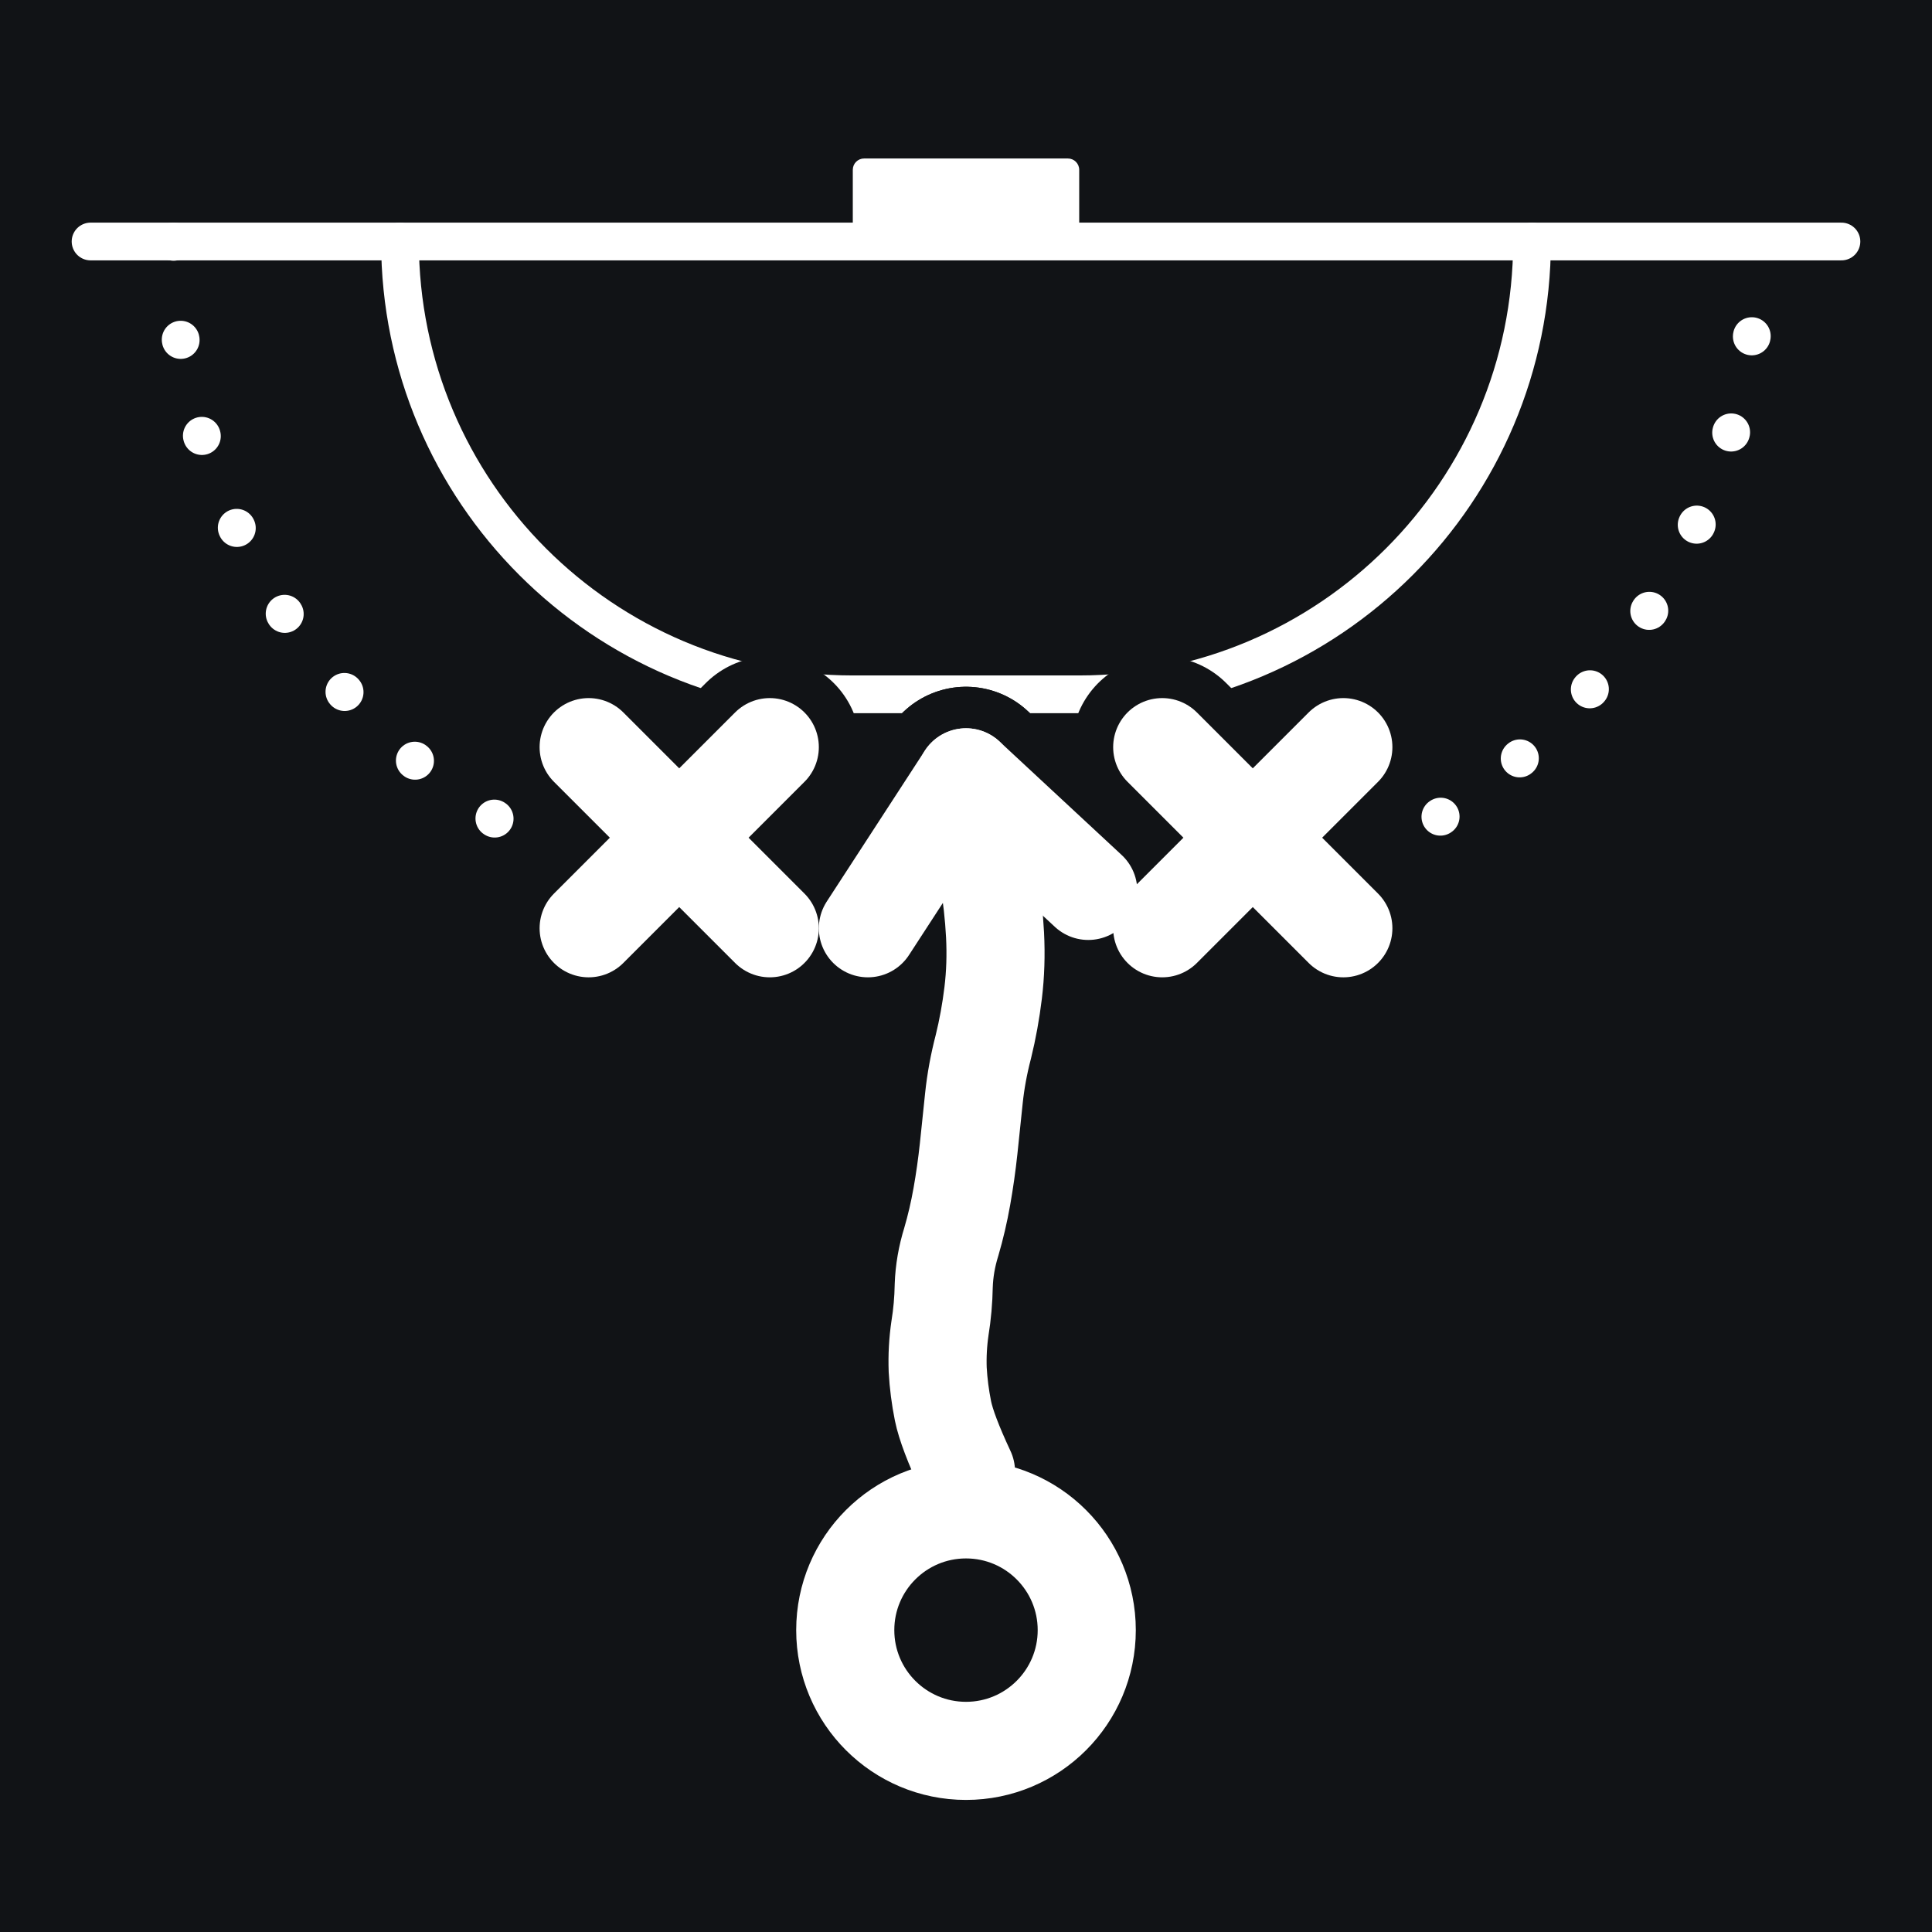
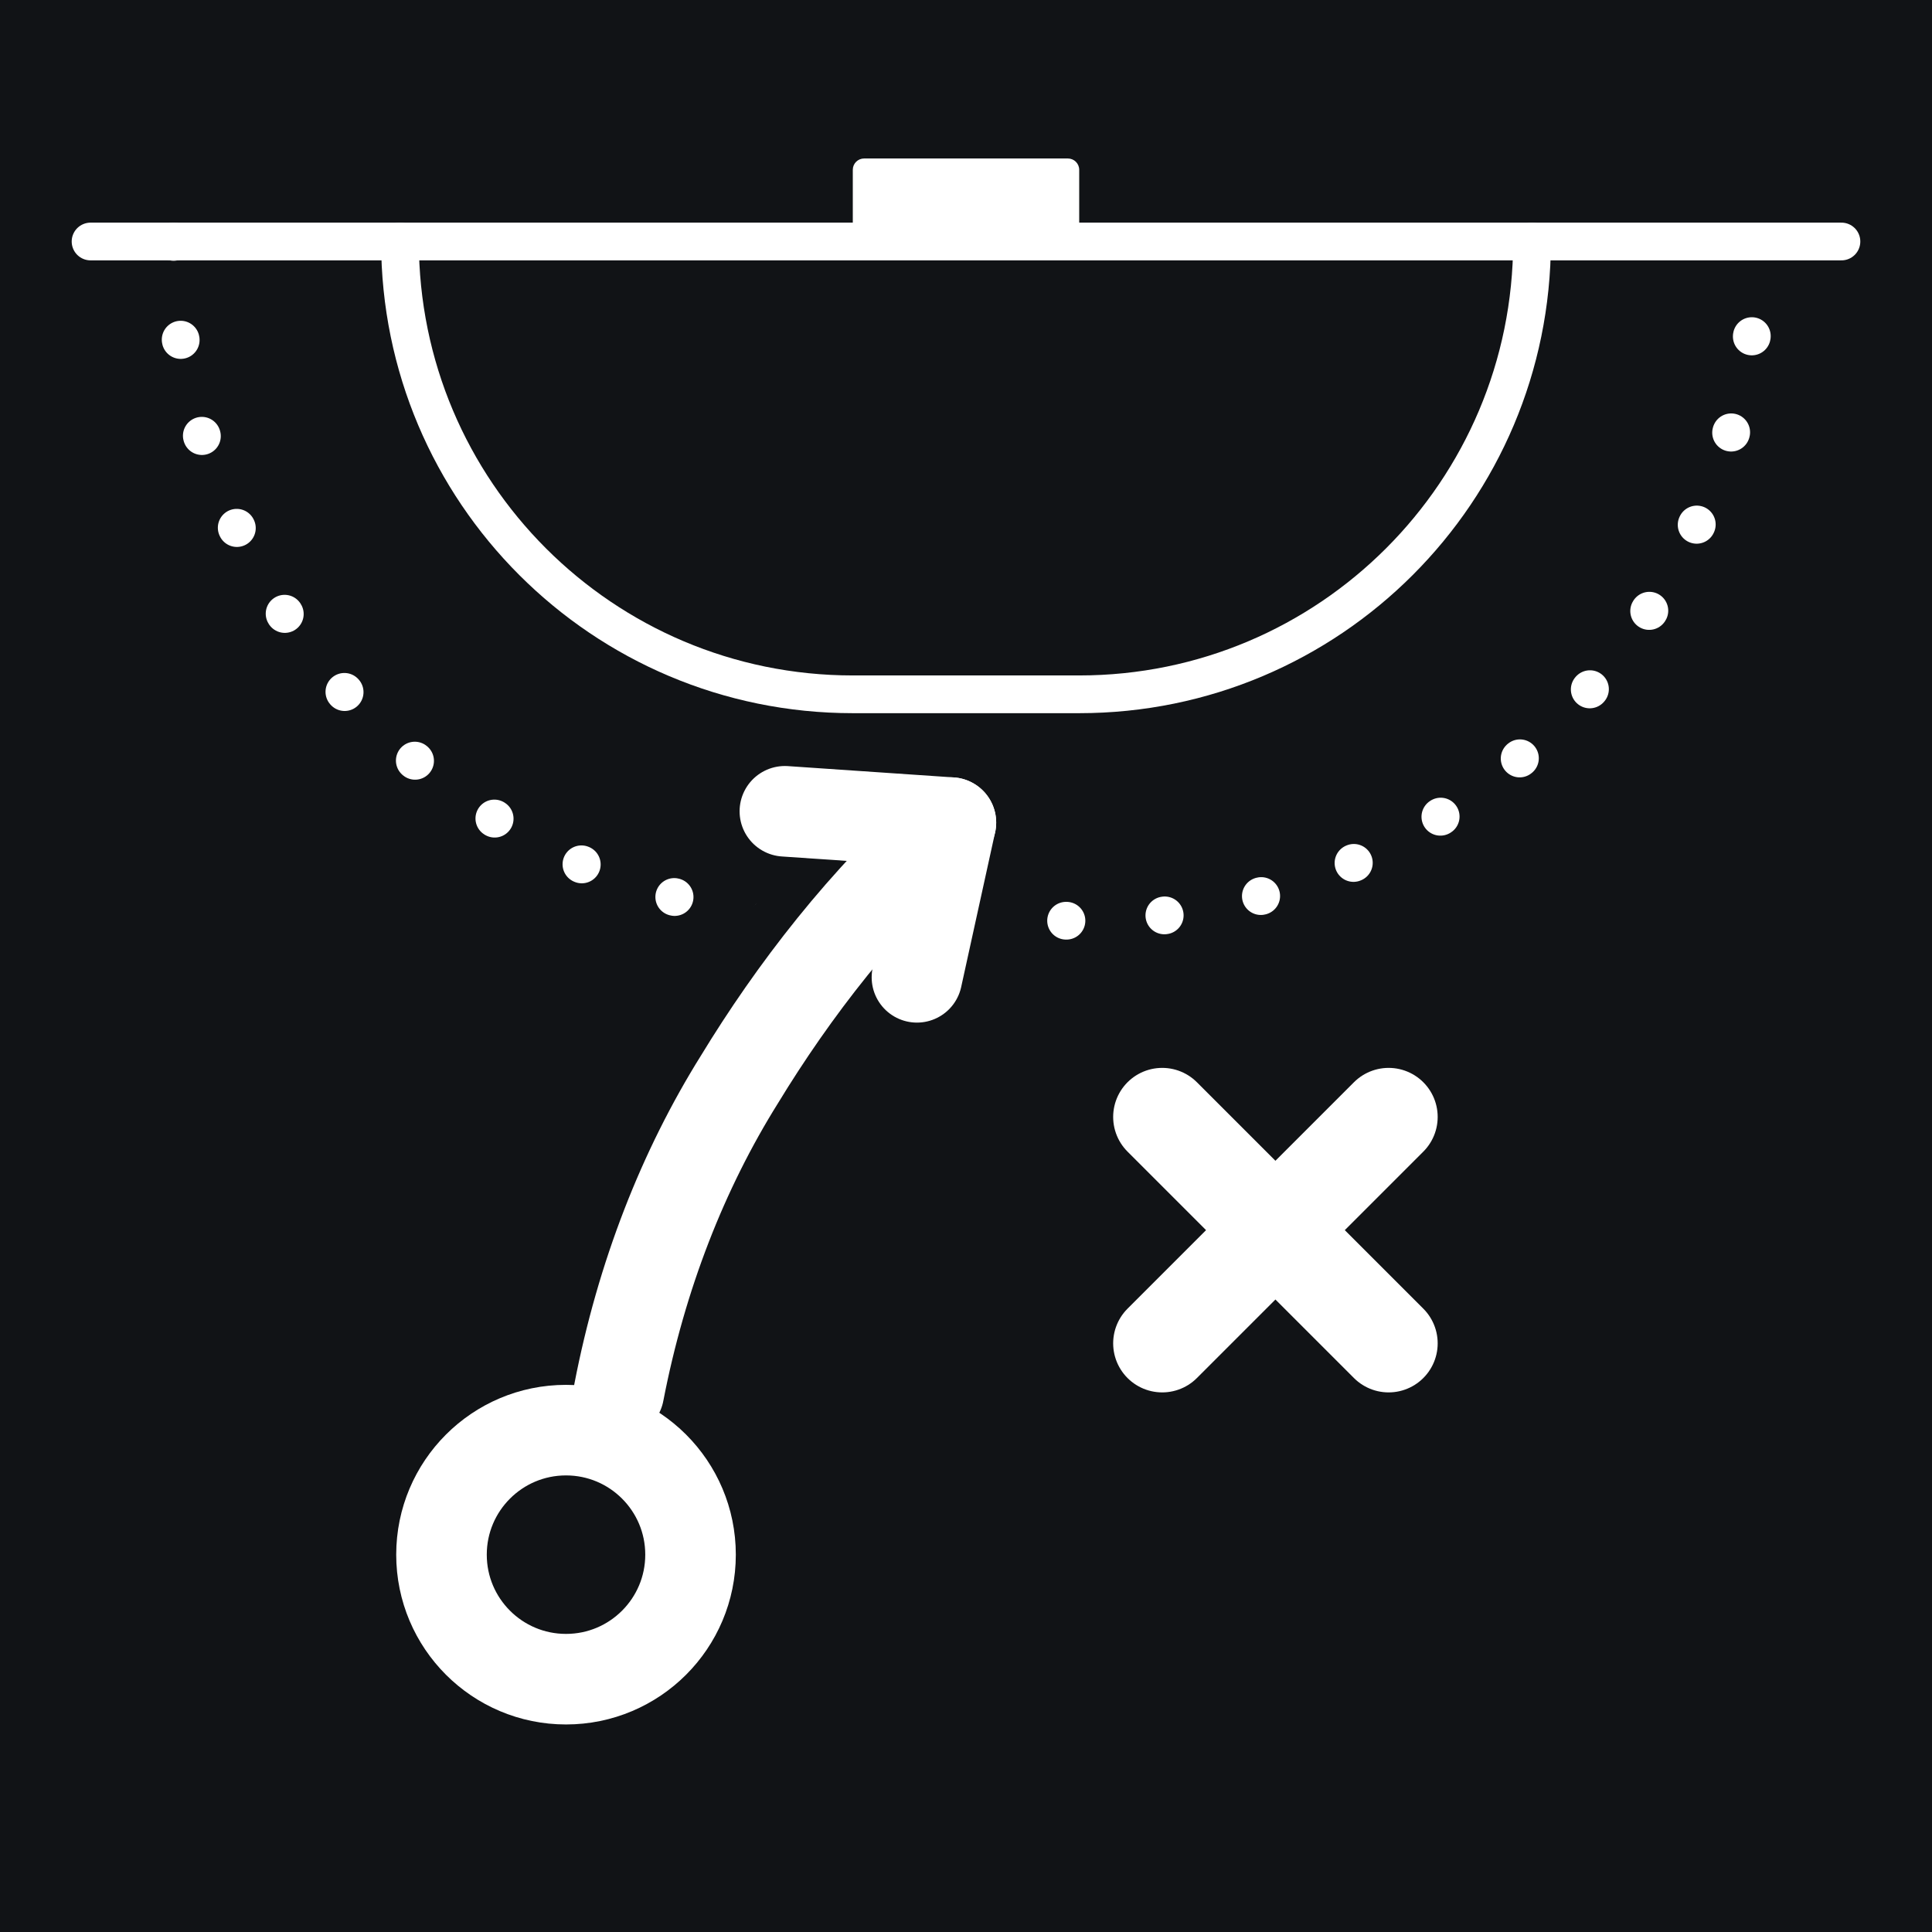
<svg xmlns="http://www.w3.org/2000/svg" viewBox="0 0 512 512">
  <rect width="512" height="512" fill="#111316" />
  <defs>
    <mask id="km14" maskUnits="userSpaceOnUse" x="0" y="0" width="512" height="512">
      <rect width="512" height="512" fill="#fff" />
-       <path d="M156 198L204 246M204 198L156 246" stroke="#000" stroke-width="48" stroke-linecap="round" fill="none" />
-       <path d="M308 198L356 246M356 198L308 246" stroke="#000" stroke-width="48" stroke-linecap="round" fill="none" />
-       <circle cx="256" cy="432" r="32" fill="none" stroke="#000" stroke-width="48" />
-       <path d="M256 390Q251 379.3 249.9 373.9Q248.8 368.4 248.5 363Q248.3 357.5 249.1 352Q250 346.5 250.1 340.7Q250.3 334.9 252.1 329.1Q253.8 323.3 254.9 317.1Q256 310.9 256.7 304.4Q257.4 297.8 258.1 291Q258.8 284.3 260.6 277.4Q262.3 270.5 263.2 263.1Q264.1 255.7 263.7 247.8Q263.3 240 261.9 231.7Q260.6 223.5 258.3 214.7L256 206" fill="none" stroke="#000" stroke-width="48" stroke-linecap="round" stroke-linejoin="round" />
-       <path d="M315.8 261.5L256 206L207.9 279.9" fill="none" stroke="#000" stroke-width="48" stroke-linecap="round" stroke-linejoin="round" />
+       <path d="M308 296L368 356M368 296L308 356" stroke="#000" stroke-width="48" stroke-linecap="round" fill="none" />
+       <circle cx="150" cy="412" r="33" fill="none" stroke="#000" stroke-width="46" />
+       <path d="M164 369 C 170 338, 181 310, 196 286 C 210 263, 229 238, 252 218" fill="none" stroke="#000" stroke-width="46" stroke-linecap="round" />
+       <path d="M243 259 L252 218 L208 215" fill="none" stroke="#000" stroke-width="46" stroke-linecap="round" stroke-linejoin="round" />
    </mask>
  </defs>
  <g mask="url(#km14)">
    <path d="M24 64H488" stroke="#ffffff" stroke-width="10" stroke-linecap="round" fill="none" />
    <rect x="226" y="42" width="60" height="22" rx="3" fill="#ffffff" />
    <path d="M106 64A120 120 0 0 0 226 184H286A120 120 0 0 0 406 64" stroke="#ffffff" stroke-width="10" fill="none" stroke-linecap="round" />
    <path d="M46 64A180 180 0 0 0 226 244H286A180 180 0 0 0 466 64" stroke="#ffffff" stroke-width="10" fill="none" stroke-linecap="round" stroke-dasharray="0.1 26" />
  </g>
-   <path d="M156 198L204 246M204 198L156 246" stroke="#ffffff" stroke-width="26" stroke-linecap="round" fill="none" />
-   <path d="M308 198L356 246M356 198L308 246" stroke="#ffffff" stroke-width="26" stroke-linecap="round" fill="none" />
-   <circle cx="256" cy="432" r="32" fill="none" stroke="#ffffff" stroke-width="26" />
-   <path d="M256 390Q251 379.3 249.9 373.9Q248.8 368.4 248.5 363Q248.3 357.5 249.1 352Q250 346.5 250.1 340.7Q250.3 334.9 252.1 329.1Q253.8 323.3 254.9 317.1Q256 310.9 256.7 304.4Q257.4 297.8 258.1 291Q258.8 284.3 260.6 277.4Q262.3 270.5 263.2 263.1Q264.1 255.7 263.7 247.8Q263.3 240 261.9 231.7Q260.6 223.5 258.3 214.7L256 206" fill="none" stroke="#ffffff" stroke-width="26" stroke-linecap="round" stroke-linejoin="round" />
-   <path d="M288.4 236.1L256 206L230 246" fill="none" stroke="#ffffff" stroke-width="26" stroke-linecap="round" stroke-linejoin="round" />
+   <path d="M308 296L368 356M368 296L308 356" stroke="#ffffff" stroke-width="26" stroke-linecap="round" fill="none" />
+   <circle cx="150" cy="412" r="33" fill="none" stroke="#ffffff" stroke-width="24" />
+   <path d="M164 369 C 170 338, 181 310, 196 286 C 210 263, 229 238, 252 218" fill="none" stroke="#ffffff" stroke-width="24" stroke-linecap="round" />
+   <path d="M243 259 L252 218 L208 215" fill="none" stroke="#ffffff" stroke-width="24" stroke-linecap="round" stroke-linejoin="round" />
</svg>
